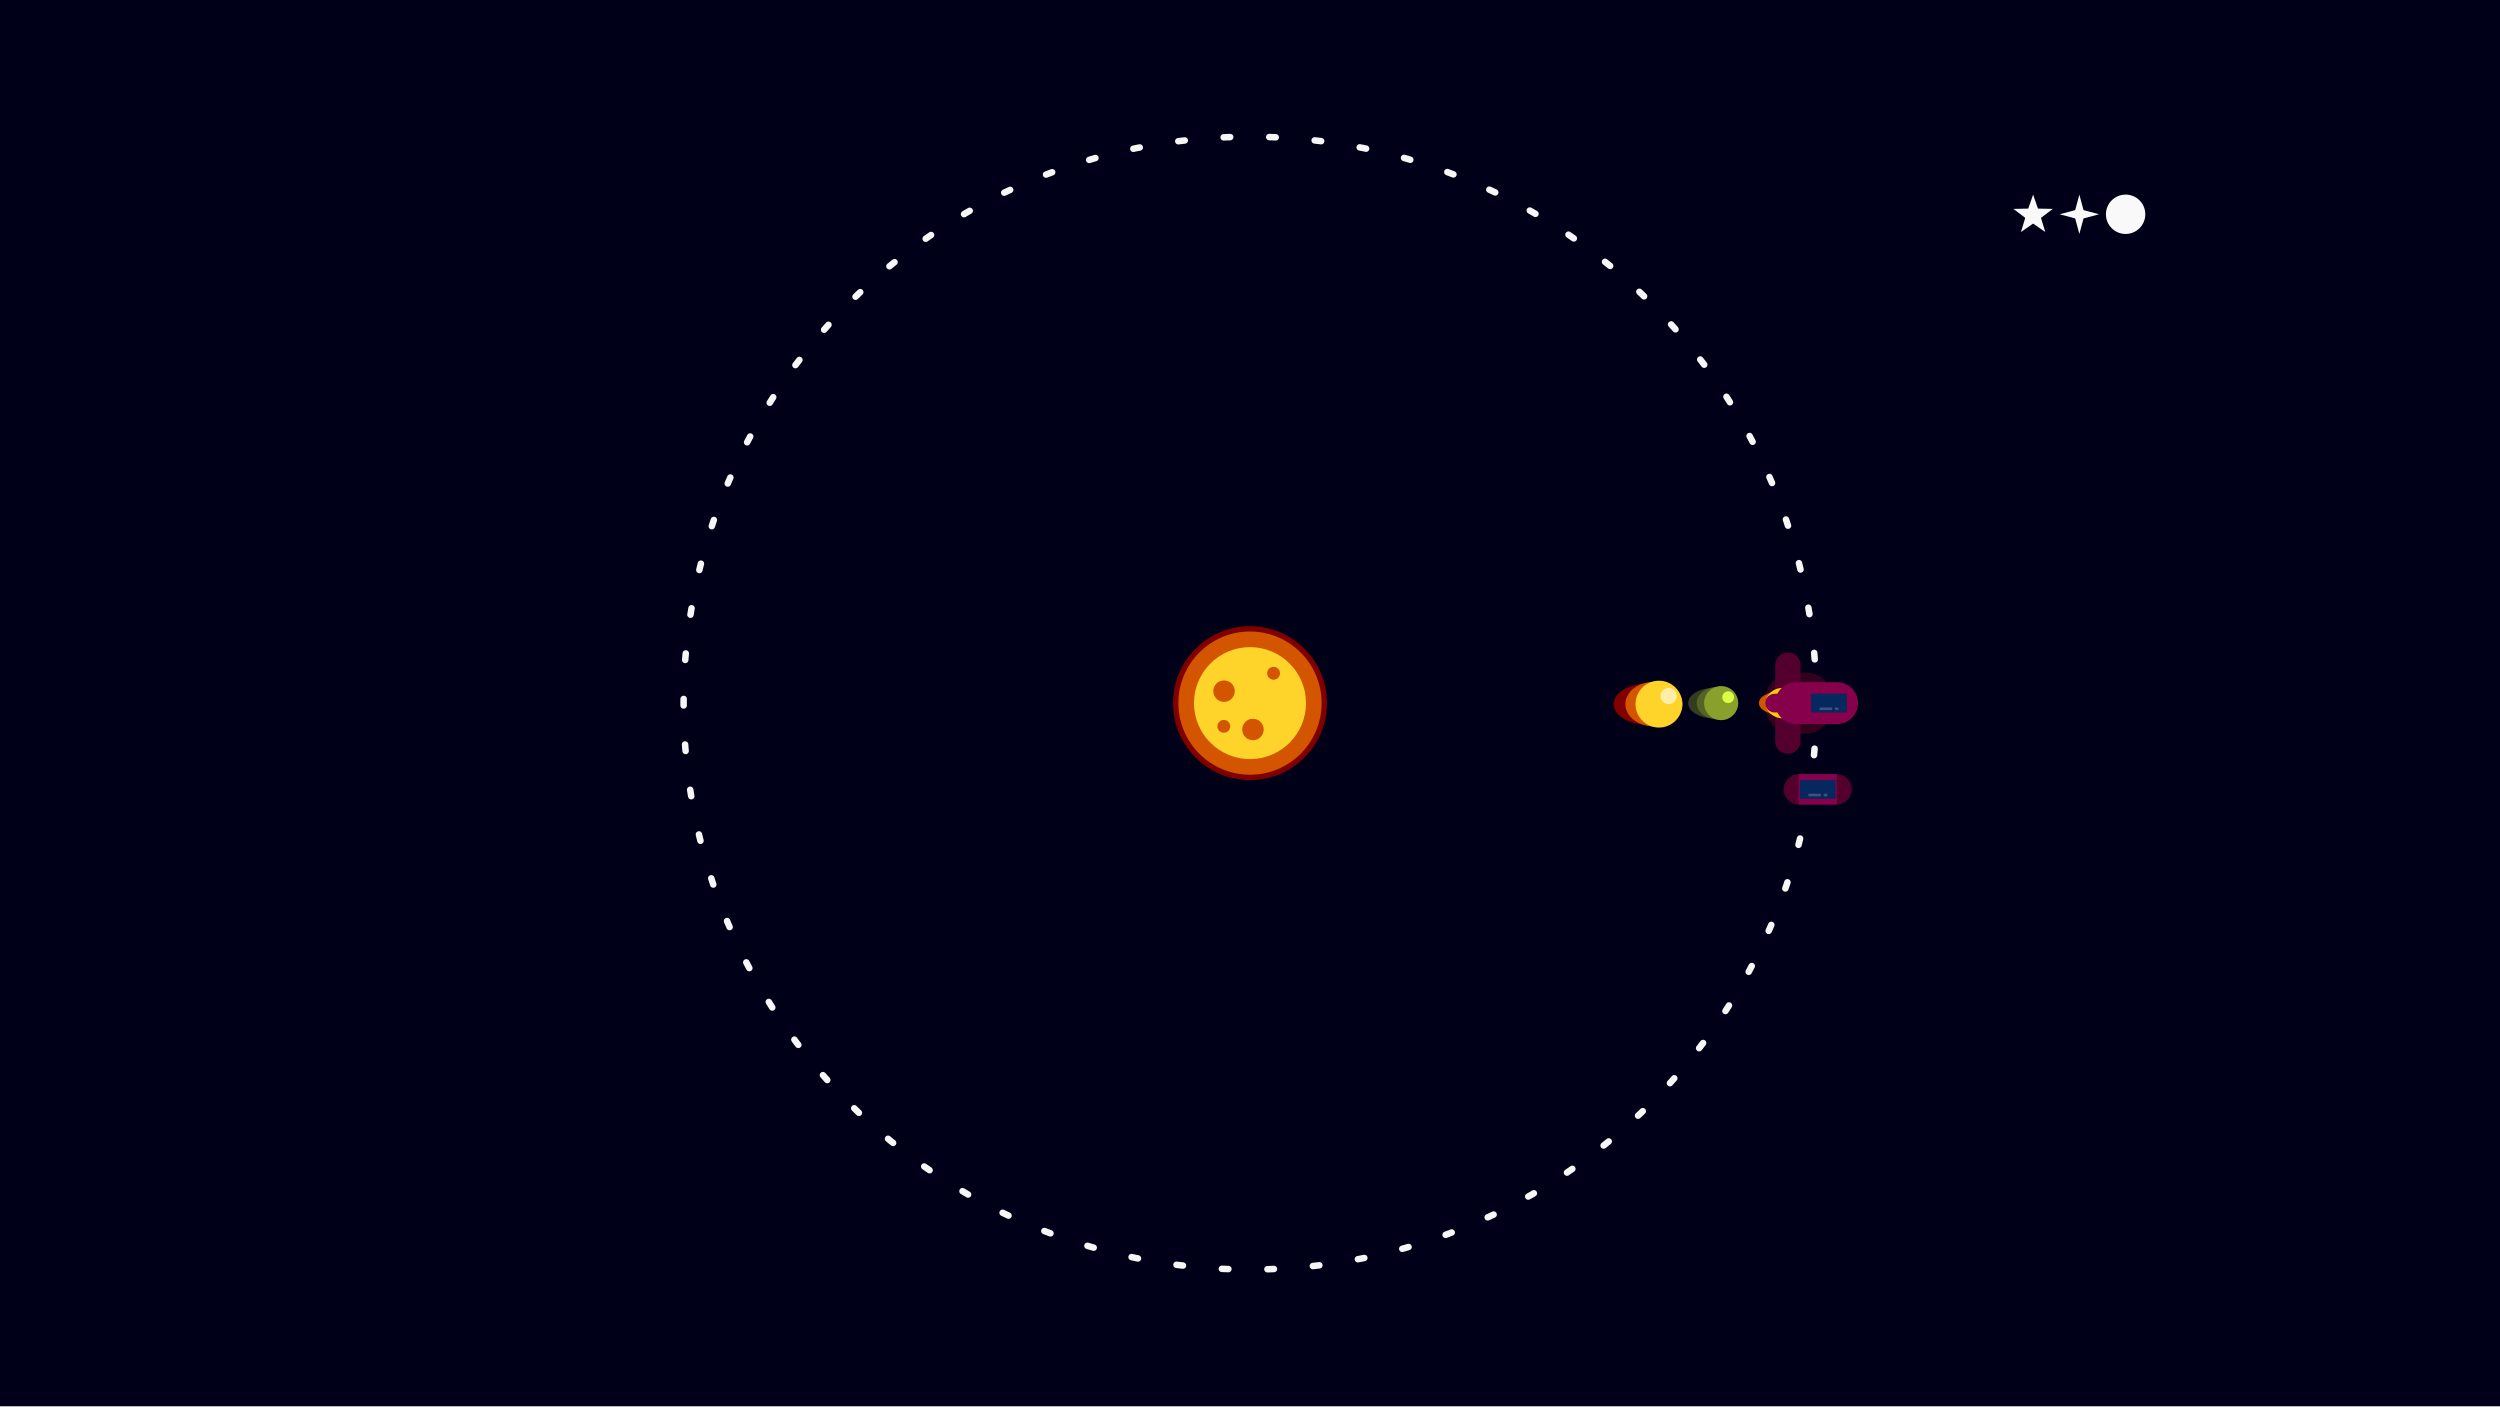
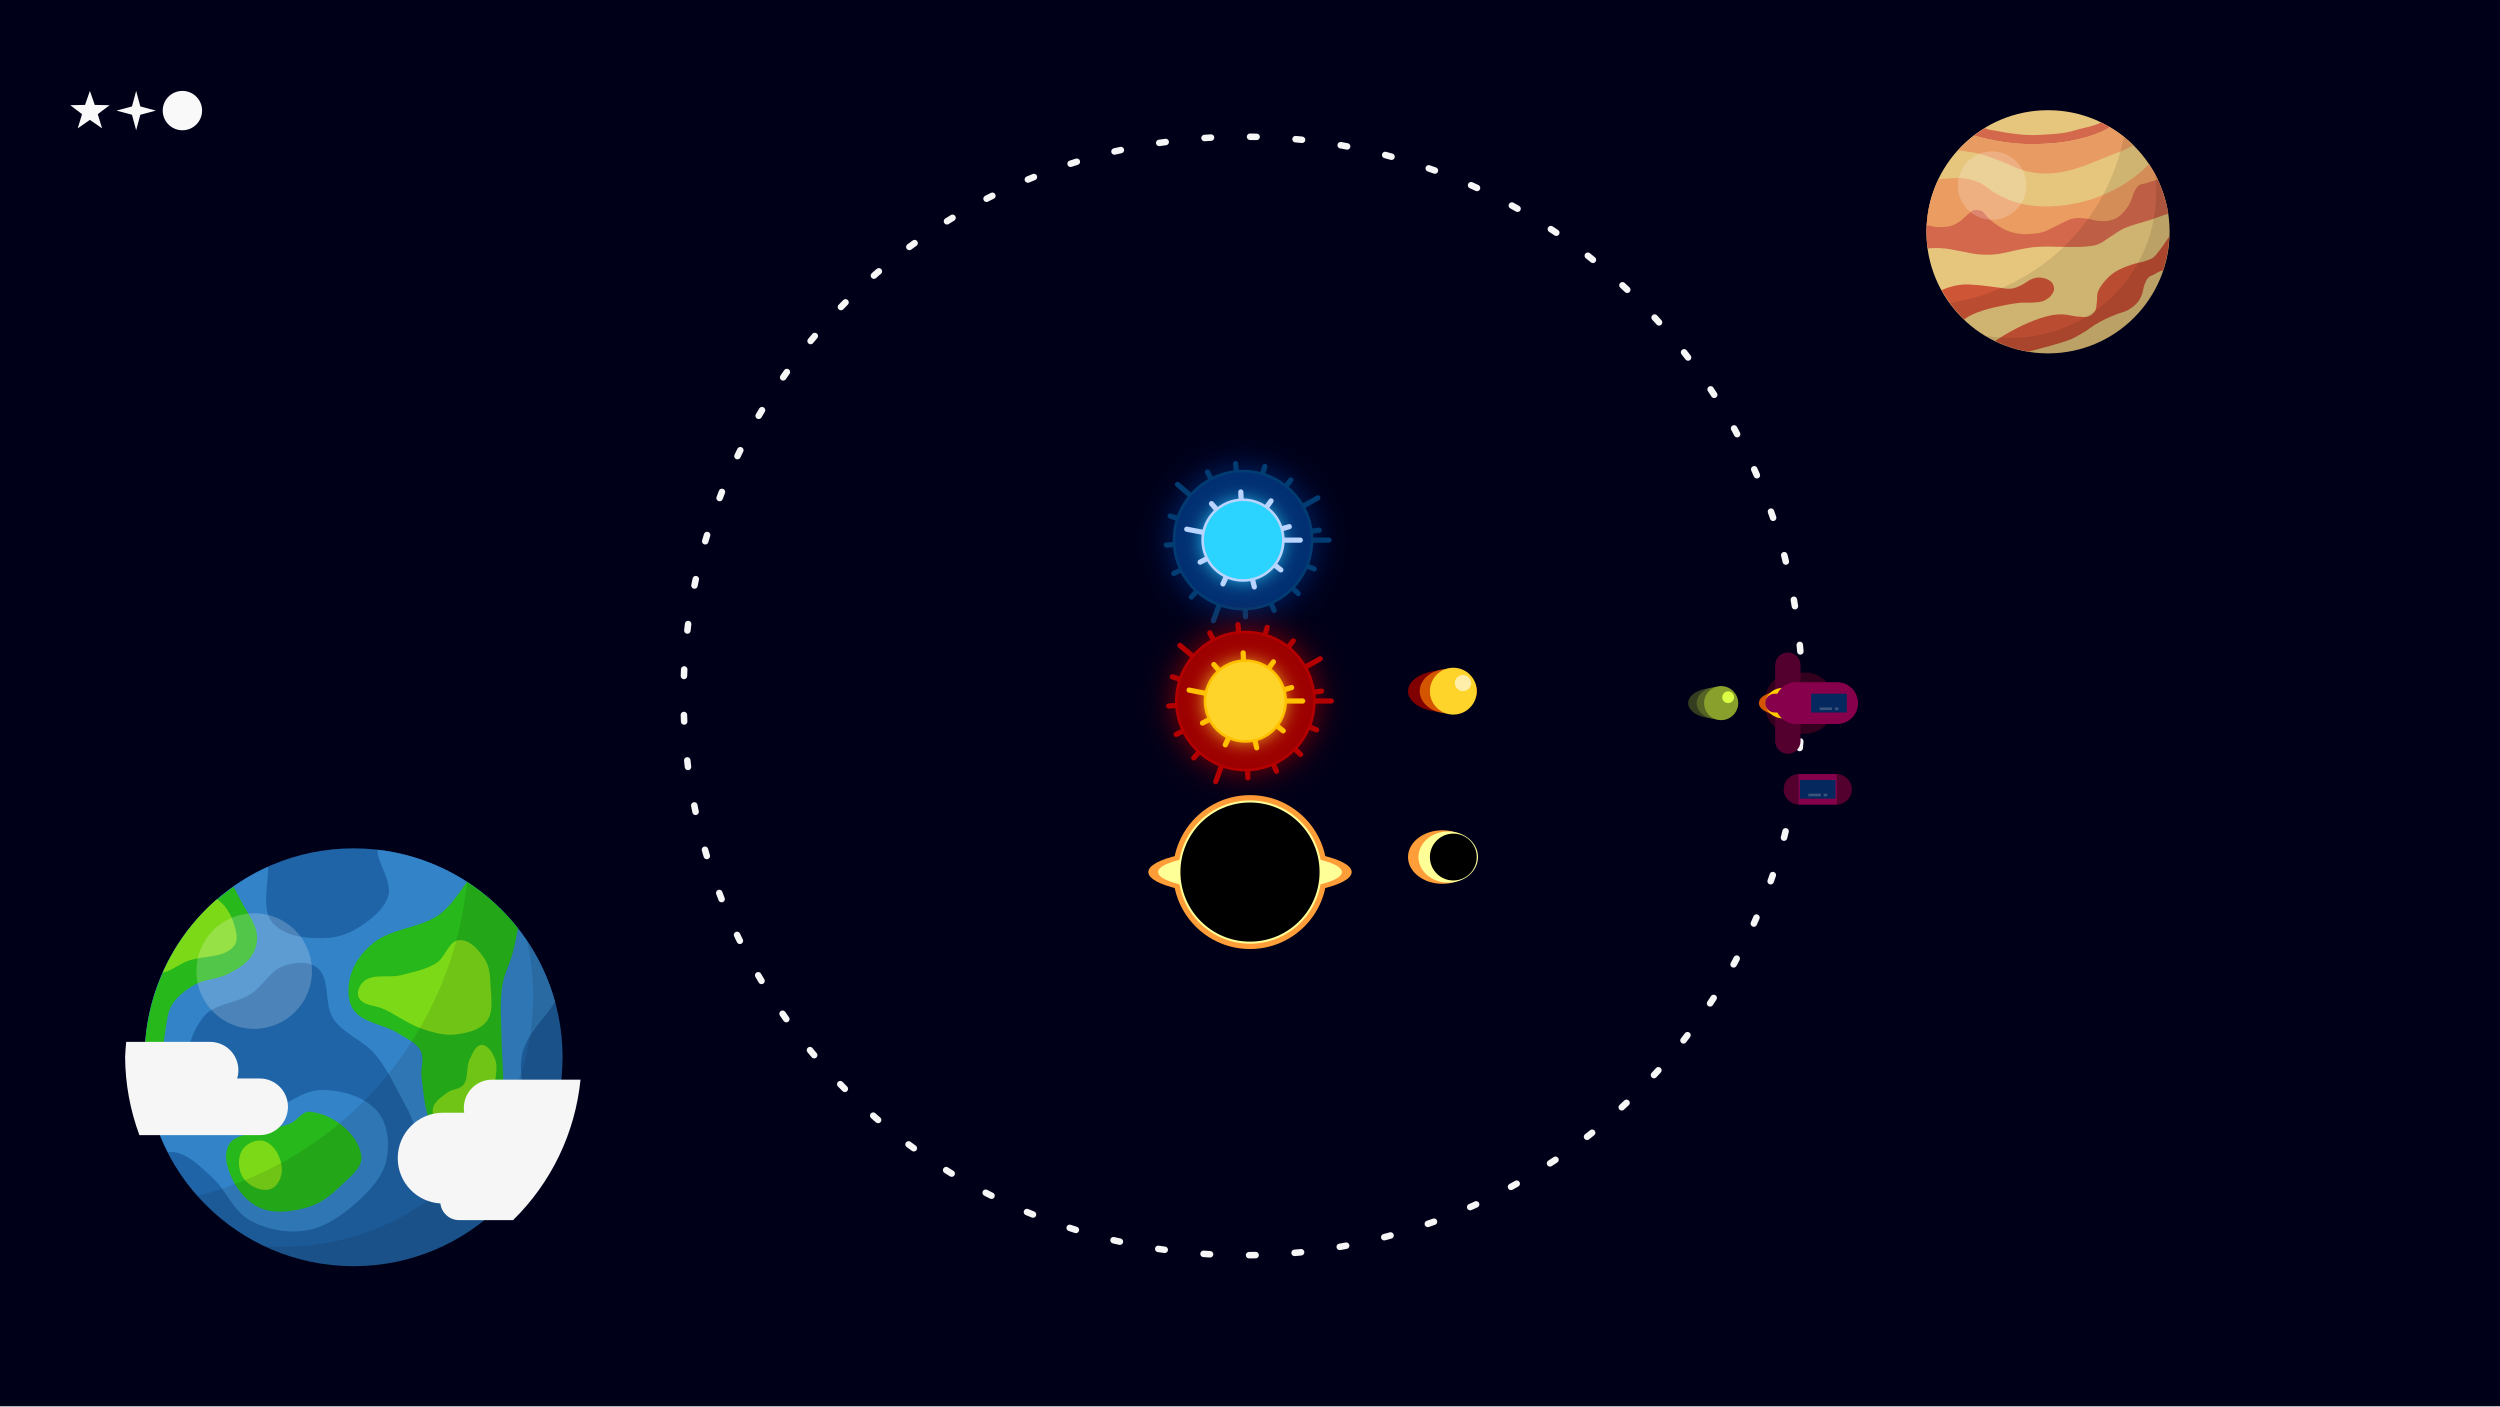
<svg xmlns="http://www.w3.org/2000/svg" width="1920" height="1080" viewBox="0 0 508 285.75" version="1.1" id="svg1" xml:space="preserve">
-   <defs id="defs1" />
+   <defs id="defs1">
+     <filter style="color-interpolation-filters:sRGB" id="filter129" x="-0.3" y="-0.3" width="1.6" height="1.6">
+       <feGaussianBlur stdDeviation="1.984" id="feGaussianBlur129" />
+     </filter>
+     <filter style="color-interpolation-filters:sRGB" id="filter130" x="-0.319" y="-0.319" width="1.638" height="1.638">
+       <feGaussianBlur stdDeviation="3.44" id="feGaussianBlur130" />
+     </filter>
+   </defs>
+   <g id="layer2" />
  <rect style="opacity:1;fill:#000018;fill-opacity:1;stroke:none;stroke-width:1.323;stroke-linecap:round;stroke-dasharray:1.323, 7.938;stroke-dashoffset:0;stroke-opacity:1;paint-order:markers stroke fill" id="rect5" width="508" height="285.75" x="0" y="0" />
-   <g id="layer2" />
-   <circle style="fill:none;fill-opacity:1;stroke:#f6f6f6;stroke-width:1.323;stroke-linecap:round;stroke-dasharray:1.323,7.937;stroke-opacity:1;paint-order:markers stroke fill;stroke-dashoffset:0" id="path2" cx="254" cy="142.875" r="115.094" />
+   <g id="g19" transform="matrix(1,0,0,-1,-70.12871,290.3219)">
+     <ellipse style="fill:#343d1f;fill-opacity:1;stroke:none;stroke-width:2.164;stroke-linecap:round;stroke-dasharray:2.164, 12.982;stroke-dashoffset:0;stroke-opacity:0.961;paint-order:markers stroke fill" id="path10-2-4" cx="418.245" cy="147.45" rx="5.077" ry="3.06" />
+     <ellipse style="fill:#556324;fill-opacity:1;stroke:none;stroke-width:1.263;stroke-linecap:round;stroke-dasharray:1.263, 7.575;stroke-dashoffset:0;stroke-opacity:0.961;paint-order:markers stroke fill" id="path10-2" cx="419.111" cy="147.45" rx="4.212" ry="3.288" />
+     <circle style="fill:#89a02c;fill-opacity:1;stroke:none;stroke-width:1.174;stroke-linecap:round;stroke-dasharray:1.174, 7.045;stroke-dashoffset:0;stroke-opacity:0.961;paint-order:markers stroke fill" id="path10" cx="419.862" cy="147.45" r="3.461" />
+     <circle style="fill:#dbff46;fill-opacity:1;stroke:none;stroke-width:1.323;stroke-linecap:round;stroke-dasharray:none;stroke-dashoffset:0;stroke-opacity:1;paint-order:markers stroke fill" id="path13" cx="421.289" cy="148.647" r="1.196" />
+   </g>
+   <g id="g23" transform="matrix(1.375584,0,0,1.375584,-135.355,-87.42178)">
+     <ellipse style="fill:#800000;fill-opacity:1;stroke:none;stroke-width:2.164;stroke-linecap:round;stroke-dasharray:2.164, 12.982;stroke-dashoffset:0;stroke-opacity:0.961;paint-order:markers stroke fill" id="path10-2-4-7" cx="311.465" cy="-165.65" rx="5.077" ry="3.06" transform="scale(1,-1)" />
+     <ellipse style="fill:#d45500;fill-opacity:1;stroke:none;stroke-width:1.263;stroke-linecap:round;stroke-dasharray:1.263, 7.575;stroke-dashoffset:0;stroke-opacity:0.961;paint-order:markers stroke fill" id="path10-2-1" cx="312.33" cy="-165.65" rx="4.212" ry="3.288" transform="scale(1,-1)" />
+     <circle style="fill:#ffd42a;fill-opacity:1;stroke:none;stroke-width:1.174;stroke-linecap:round;stroke-dasharray:1.174, 7.045;stroke-dashoffset:0;stroke-opacity:0.961;paint-order:markers stroke fill" id="path10-0" cx="313.082" cy="-165.65" r="3.461" transform="scale(1,-1)" />
+     <circle style="fill:#ffeeaa;fill-opacity:1;stroke:none;stroke-width:1.323;stroke-linecap:round;stroke-dasharray:none;stroke-dashoffset:0;stroke-opacity:1;paint-order:markers stroke fill" id="path13-7" cx="314.509" cy="-164.454" r="1.196" transform="scale(1,-1)" />
+   </g>
+   <circle style="fill:none;fill-opacity:1;stroke:#f6f6f6;stroke-width:1.323;stroke-linecap:round;stroke-dasharray:1.323, 7.937;stroke-dashoffset:0;stroke-opacity:1;paint-order:markers stroke fill" id="path2" cx="252.545" cy="141.421" r="113.647" />
+   <g id="g30" transform="translate(2.196262,-16.27443)">
+     <ellipse style="fill:#ff9d38;fill-opacity:1;stroke:none;stroke-width:3.383;stroke-linecap:round;stroke-dasharray:3.383, 20.299;stroke-dashoffset:0;stroke-opacity:0.961;paint-order:markers stroke fill" id="path10-2-4-7-9" cx="290.895" cy="-190.426" rx="6.984" ry="5.439" transform="scale(1,-1)" />
+     <ellipse style="fill:#ffff98;fill-opacity:1;stroke:none;stroke-width:1.903;stroke-linecap:round;stroke-dasharray:1.903, 11.417;stroke-dashoffset:0;stroke-opacity:0.961;paint-order:markers stroke fill" id="path10-2-1-7" cx="292.085" cy="-190.426" rx="6.049" ry="5.201" transform="scale(1,-1)" />
+     <circle style="fill:#000000;fill-opacity:1;stroke:none;stroke-width:1.615;stroke-linecap:round;stroke-dasharray:1.615, 9.69;stroke-dashoffset:0;stroke-opacity:0.961;paint-order:markers stroke fill" id="path10-0-3" cx="293.119" cy="-190.426" r="4.76" transform="scale(1,-1)" />
+   </g>
  <g id="g17" transform="translate(-23.95501,-4.57382)">
    <rect style="fill:#33001d;fill-opacity:1;stroke:none;stroke-width:0.864;stroke-linecap:round;stroke-dasharray:0.864, 5.184;stroke-dashoffset:0;stroke-opacity:0.961;paint-order:markers stroke fill" id="rect6-0" width="12.436" height="13.81" x="141.227" y="-396.46" ry="5.628" transform="rotate(90)" />
    <rect style="fill:#54002f;fill-opacity:1;stroke:none;stroke-width:0.679;stroke-linecap:round;stroke-dasharray:0.679, 4.074;stroke-dashoffset:0;stroke-opacity:0.961;paint-order:markers stroke fill" id="rect6-6" width="5.149" height="20.594" x="-389.823" y="-157.746" ry="2.574" transform="scale(-1)" />
    <rect style="fill:#d45500;fill-opacity:1;stroke:none;stroke-width:0.576;stroke-linecap:round;stroke-dasharray:0.576, 3.456;stroke-dashoffset:0;stroke-opacity:0.961;paint-order:markers stroke fill" id="rect9" width="4.644" height="16.433" x="145.123" y="-397.8" ry="4.147" transform="rotate(90)" />
    <rect style="fill:#ffcc00;fill-opacity:1;stroke:none;stroke-width:0.614;stroke-linecap:round;stroke-dasharray:0.614, 3.685;stroke-dashoffset:0;stroke-opacity:0.961;paint-order:markers stroke fill" id="rect8" width="6.192" height="14.012" x="144.349" y="-396.725" ry="3.536" transform="rotate(90)" />
    <rect style="fill:#87004c;fill-opacity:1;stroke:none;stroke-width:0.788;stroke-linecap:round;stroke-dasharray:0.788, 4.73;stroke-dashoffset:0;stroke-opacity:0.961;paint-order:markers stroke fill" id="rect6" width="8.494" height="16.83" x="143.198" y="-401.505" ry="4.247" transform="rotate(90)" />
    <rect style="fill:#87004c;fill-opacity:1;stroke:none;stroke-width:1.021;stroke-linecap:round;stroke-dasharray:1.021, 6.126;stroke-dashoffset:0;stroke-opacity:0.961;paint-order:markers stroke fill" id="rect7" width="3.811" height="5.028" x="145.54" y="-387.678" ry="1.905" transform="rotate(90)" />
    <g id="g16">
      <rect style="fill:#05285e;fill-opacity:1;stroke:none;stroke-width:1.226;stroke-linecap:round;stroke-dasharray:1.226, 7.356;stroke-dashoffset:0;stroke-opacity:0.961;paint-order:markers stroke fill" id="rect7-3" width="3.811" height="7.25" x="145.54" y="-399.229" ry="1.905" rx="0" transform="rotate(90)" />
      <rect style="fill:#3a537b;fill-opacity:1;stroke:none;stroke-width:0.272;stroke-linecap:round;stroke-dasharray:0.272, 1.629;stroke-dashoffset:0;stroke-opacity:0.961;paint-order:markers stroke fill" id="rect7-3-0" width="0.534" height="2.537" x="148.327" y="-396.239" ry="0.267" rx="0" transform="rotate(90)" />
      <rect style="fill:#3a537b;fill-opacity:1;stroke:none;stroke-width:0.145;stroke-linecap:round;stroke-dasharray:0.145, 0.872;stroke-dashoffset:0;stroke-opacity:0.961;paint-order:markers stroke fill" id="rect7-3-0-7" width="0.534" height="0.727" x="148.327" y="-397.541" ry="0.267" rx="0" transform="rotate(90)" />
    </g>
  </g>
-   <g id="g19" transform="matrix(1,0,0,-1,-70.12871,290.3219)">
-     <ellipse style="fill:#343d1f;fill-opacity:1;stroke:none;stroke-width:2.164;stroke-linecap:round;stroke-dasharray:2.164, 12.982;stroke-dashoffset:0;stroke-opacity:0.961;paint-order:markers stroke fill" id="path10-2-4" cx="418.245" cy="147.45" rx="5.077" ry="3.06" />
-     <ellipse style="fill:#556324;fill-opacity:1;stroke:none;stroke-width:1.263;stroke-linecap:round;stroke-dasharray:1.263, 7.575;stroke-dashoffset:0;stroke-opacity:0.961;paint-order:markers stroke fill" id="path10-2" cx="419.111" cy="147.45" rx="4.212" ry="3.288" />
-     <circle style="fill:#89a02c;fill-opacity:1;stroke:none;stroke-width:1.174;stroke-linecap:round;stroke-dasharray:1.174, 7.045;stroke-dashoffset:0;stroke-opacity:0.961;paint-order:markers stroke fill" id="path10" cx="419.862" cy="147.45" r="3.461" />
-     <circle style="fill:#dbff46;fill-opacity:1;stroke:none;stroke-width:1.323;stroke-linecap:round;stroke-dasharray:none;stroke-dashoffset:0;stroke-opacity:1;paint-order:markers stroke fill" id="path13" cx="421.289" cy="148.647" r="1.196" />
-   </g>
-   <g id="g23" transform="matrix(1.375584,0,0,1.375584,-93.56903,-84.78446)">
-     <ellipse style="fill:#800000;fill-opacity:1;stroke:none;stroke-width:2.164;stroke-linecap:round;stroke-dasharray:2.164, 12.982;stroke-dashoffset:0;stroke-opacity:0.961;paint-order:markers stroke fill" id="path10-2-4-7" cx="311.465" cy="-165.65" rx="5.077" ry="3.06" transform="scale(1,-1)" />
-     <ellipse style="fill:#d45500;fill-opacity:1;stroke:none;stroke-width:1.263;stroke-linecap:round;stroke-dasharray:1.263, 7.575;stroke-dashoffset:0;stroke-opacity:0.961;paint-order:markers stroke fill" id="path10-2-1" cx="312.33" cy="-165.65" rx="4.212" ry="3.288" transform="scale(1,-1)" />
-     <circle style="fill:#ffd42a;fill-opacity:1;stroke:none;stroke-width:1.174;stroke-linecap:round;stroke-dasharray:1.174, 7.045;stroke-dashoffset:0;stroke-opacity:0.961;paint-order:markers stroke fill" id="path10-0" cx="313.082" cy="-165.65" r="3.461" transform="scale(1,-1)" />
-     <circle style="fill:#ffeeaa;fill-opacity:1;stroke:none;stroke-width:1.323;stroke-linecap:round;stroke-dasharray:none;stroke-dashoffset:0;stroke-opacity:1;paint-order:markers stroke fill" id="path13-7" cx="314.509" cy="-164.454" r="1.196" transform="scale(1,-1)" />
-   </g>
  <g id="g18-8" transform="translate(-53.62584,-4.177094)">
    <rect style="opacity:1;fill:#54002f;fill-opacity:1;stroke:none;stroke-width:1.37;stroke-linecap:round;stroke-dasharray:none;stroke-dashoffset:0;stroke-opacity:1;paint-order:markers stroke fill" id="rect15-9" width="13.854" height="6.186" x="416.061" y="161.479" ry="3.093" />
    <rect style="opacity:1;fill:#87004c;fill-opacity:1;stroke:none;stroke-width:0.776;stroke-linecap:round;stroke-dasharray:none;stroke-dashoffset:0;stroke-opacity:1;paint-order:markers stroke fill" id="rect14-8" width="7.754" height="6.186" x="419.111" y="161.479" ry="0" />
    <g id="g16-0-4" transform="translate(27.3841,17.12631)">
      <rect style="fill:#05285e;fill-opacity:1;stroke:none;stroke-width:1.226;stroke-linecap:round;stroke-dasharray:1.226, 7.356;stroke-dashoffset:0;stroke-opacity:0.961;paint-order:markers stroke fill" id="rect7-3-1-1" width="3.811" height="7.25" x="145.54" y="-399.229" ry="1.905" rx="0" transform="rotate(90)" />
      <rect style="fill:#3a537b;fill-opacity:1;stroke:none;stroke-width:0.272;stroke-linecap:round;stroke-dasharray:0.272, 1.629;stroke-dashoffset:0;stroke-opacity:0.961;paint-order:markers stroke fill" id="rect7-3-0-6-4" width="0.534" height="2.537" x="148.327" y="-396.239" ry="0.267" rx="0" transform="rotate(90)" />
      <rect style="fill:#3a537b;fill-opacity:1;stroke:none;stroke-width:0.145;stroke-linecap:round;stroke-dasharray:0.145, 0.872;stroke-dashoffset:0;stroke-opacity:0.961;paint-order:markers stroke fill" id="rect7-3-0-7-4-3" width="0.534" height="0.727" x="148.327" y="-397.541" ry="0.267" rx="0" transform="rotate(90)" />
    </g>
  </g>
-   <path style="opacity:1;fill:#f9f9f9;fill-opacity:1;stroke:none;stroke-width:1.323;stroke-linecap:round;stroke-dasharray:none;stroke-dashoffset:0;stroke-opacity:1;paint-order:markers stroke fill" id="path19" d="m 414.51,39.458 0.835,2.403 2.544,0.052 -2.027,1.537 0.737,2.435 -2.088,-1.453 -2.088,1.453 0.737,-2.435 -2.027,-1.537 2.544,-0.052 z" transform="matrix(1.183844,0,0,1.183844,-77.58903,-7.170545)" />
-   <path style="opacity:1;fill:#f9f9f9;fill-opacity:1;stroke:none;stroke-width:1.323;stroke-linecap:round;stroke-dasharray:none;stroke-dashoffset:0;stroke-opacity:1;paint-order:markers stroke fill" id="path20" d="m 425.116,43.795 -0.902,-3.351 -3.351,-0.902 3.351,-0.902 0.902,-3.351 0.902,3.351 3.351,0.902 -3.351,0.902 z" transform="matrix(0.9404718,0,0,0.9404718,22.71606,6.353836)" />
-   <circle style="opacity:1;fill:#f9f9f9;fill-opacity:1;stroke:none;stroke-width:1.323;stroke-linecap:round;stroke-dasharray:none;stroke-dashoffset:0;stroke-opacity:1;paint-order:markers stroke fill" id="path21" cx="431.925" cy="43.542" r="4" />
-   <g id="g24">
-     <circle style="fill:#800000;fill-opacity:1;stroke:none;stroke-width:1.422;stroke-linecap:round;stroke-dasharray:1.422, 8.53;stroke-dashoffset:0;stroke-opacity:1;paint-order:markers stroke fill" id="circle5-7" cx="254" cy="142.875" r="15.638" />
-     <circle style="fill:#d45500;fill-opacity:1;stroke:none;stroke-width:1.323;stroke-linecap:round;stroke-dasharray:1.323, 7.938;stroke-dashoffset:0;stroke-opacity:1;paint-order:markers stroke fill" id="circle5" cx="254" cy="142.875" r="14.552" />
-     <circle style="fill:#ffd42a;fill-opacity:1;stroke:none;stroke-width:1.323;stroke-linecap:round;stroke-dasharray:1.323, 7.938;stroke-dashoffset:0;stroke-opacity:1;paint-order:markers stroke fill" id="path3" cx="254" cy="142.875" r="11.377" />
-     <circle style="fill:#d45500;fill-opacity:1;stroke:none;stroke-width:0.254;stroke-linecap:round;stroke-dasharray:0.254, 1.525;stroke-dashoffset:0;stroke-opacity:1;paint-order:markers stroke fill" id="path3-4" cx="248.722" cy="140.444" r="2.186" />
-     <circle style="fill:#d45500;fill-opacity:1;stroke:none;stroke-width:0.254;stroke-linecap:round;stroke-dasharray:0.254, 1.525;stroke-dashoffset:0;stroke-opacity:1;paint-order:markers stroke fill" id="path3-4-3" cx="254.599" cy="148.236" r="2.186" />
-     <circle style="fill:#d45500;fill-opacity:1;stroke:none;stroke-width:0.152;stroke-linecap:round;stroke-dasharray:0.152, 0.913;stroke-dashoffset:0;stroke-opacity:1;paint-order:markers stroke fill" id="circle22" cx="258.79" cy="136.81" r="1.309" />
-     <circle style="fill:#d45500;fill-opacity:1;stroke:none;stroke-width:0.152;stroke-linecap:round;stroke-dasharray:0.152, 0.913;stroke-dashoffset:0;stroke-opacity:1;paint-order:markers stroke fill" id="circle23" cx="248.68" cy="147.588" r="1.309" />
+   <path style="opacity:1;fill:#f9f9f9;fill-opacity:1;stroke:none;stroke-width:1.323;stroke-linecap:round;stroke-dasharray:none;stroke-dashoffset:0;stroke-opacity:1;paint-order:markers stroke fill" id="path19" d="m 414.51,39.458 0.835,2.403 2.544,0.052 -2.027,1.537 0.737,2.435 -2.088,-1.453 -2.088,1.453 0.737,-2.435 -2.027,-1.537 2.544,-0.052 z" transform="matrix(1.183844,0,0,1.183844,-472.4492,-28.24074)" />
+   <path style="opacity:1;fill:#f9f9f9;fill-opacity:1;stroke:none;stroke-width:1.323;stroke-linecap:round;stroke-dasharray:none;stroke-dashoffset:0;stroke-opacity:1;paint-order:markers stroke fill" id="path20" d="m 425.116,43.795 -0.902,-3.351 -3.351,-0.902 3.351,-0.902 0.902,-3.351 0.902,3.351 3.351,0.902 -3.351,0.902 z" transform="matrix(0.9404718,0,0,0.9404718,-372.1442,-14.71635)" />
+   <circle style="opacity:1;fill:#f9f9f9;fill-opacity:1;stroke:none;stroke-width:1.323;stroke-linecap:round;stroke-dasharray:none;stroke-dashoffset:0;stroke-opacity:1;paint-order:markers stroke fill" id="path21" cx="37.065" cy="22.471" r="4" />
+   <g id="g29" transform="translate(12.25442,-46.14118)">
+     <circle style="fill:#ff9d38;fill-opacity:1;stroke:none;stroke-width:1.422;stroke-linecap:round;stroke-dasharray:1.422, 8.53;stroke-dashoffset:0;stroke-opacity:1;paint-order:markers stroke fill" id="circle20" cx="241.746" cy="223.346" r="15.638" />
+     <ellipse style="fill:#ff9d38;fill-opacity:1;stroke:none;stroke-width:0.908;stroke-linecap:round;stroke-dasharray:0.908, 5.446;stroke-dashoffset:0;stroke-opacity:1;paint-order:markers stroke fill" id="circle29" cx="241.746" cy="223.346" rx="20.657" ry="4.827" />
+     <ellipse style="fill:#ffff98;fill-opacity:1;stroke:none;stroke-width:0.773;stroke-linecap:round;stroke-dasharray:0.773, 4.639;stroke-dashoffset:0;stroke-opacity:1;paint-order:markers stroke fill" id="ellipse29" cx="241.746" cy="223.346" rx="18.677" ry="3.872" />
+     <circle style="fill:#ffff98;fill-opacity:1;stroke:none;stroke-width:1.323;stroke-linecap:round;stroke-dasharray:1.323, 7.938;stroke-dashoffset:0;stroke-opacity:1;paint-order:markers stroke fill" id="circle21" cx="241.746" cy="223.346" r="14.552" />
+     <circle style="fill:#000000;fill-opacity:1;stroke:none;stroke-width:1.644;stroke-linecap:round;stroke-dasharray:1.644, 9.862;stroke-dashoffset:0;stroke-opacity:1;paint-order:markers stroke fill" id="circle24" cx="241.746" cy="223.346" r="14.135" />
+   </g>
+   <g id="g72" transform="matrix(0.525521,0,0,0.525521,453.4532,-153.7401)">
+     <circle style="fill:#e6c67d;fill-opacity:1;stroke:none;stroke-width:0.608;stroke-linecap:round;stroke-opacity:1;paint-order:markers stroke fill" id="path31" cx="-70.983" cy="382.164" r="47.011" />
+     <path id="path43" style="fill:#d3684c;fill-opacity:1;stroke:none;stroke-width:0.265;stroke-linecap:round;stroke-dasharray:none;stroke-opacity:1;paint-order:markers stroke fill" d="m -50.466,339.876 c -0.592,0.3 -1.179,0.583 -1.644,0.763 -1.967,0.759 -4.066,1.117 -6.105,1.654 -1.933,0.509 -3.843,1.126 -5.809,1.484 -2.154,0.392 -4.346,0.566 -6.53,0.72 -2.694,0.191 -5.399,0.344 -8.098,0.255 -2.328,-0.077 -4.646,-0.366 -6.954,-0.679 -1.805,-0.244 -3.596,-0.588 -5.385,-0.933 -1.334,-0.257 -2.732,-0.326 -3.985,-0.848 -0.133,-0.055 -0.281,-0.132 -0.435,-0.218 a 47.011,47.011 0 0 0 -4.191,2.937 c 1.557,0.428 3.411,0.916 4.668,1.181 3.822,0.803 7.683,1.495 11.575,1.823 3.592,0.302 7.212,0.311 10.812,0.128 3.608,-0.184 7.229,-0.51 10.769,-1.23 3.856,-0.784 7.702,-1.803 11.321,-3.35 0.98,-0.419 2.248,-1.106 3.477,-1.816 a 47.011,47.011 0 0 0 -3.487,-1.872 z" />
+     <path id="path44" style="fill:#e89b62;fill-opacity:1;stroke:none;stroke-width:0.265;stroke-linecap:round;stroke-dasharray:none;stroke-opacity:1;paint-order:markers stroke fill" d="m -47.073,341.694 c -1.612,0.91 -3.327,1.837 -4.623,2.377 -2.77,1.153 -5.707,1.889 -8.637,2.537 -2.822,0.624 -5.695,1.031 -8.573,1.292 -3.534,0.32 -7.094,0.455 -10.64,0.331 -3.374,-0.118 -6.747,-0.466 -10.077,-1.023 -3.007,-0.502 -7.11,-1.53 -9.905,-2.251 a 47.011,47.011 0 0 0 -6.238,5.675 c 1.059,0.151 2.218,0.317 3.022,0.445 1.763,0.282 3.545,0.494 5.277,0.93 1.827,0.459 3.596,1.127 5.367,1.769 1.788,0.648 3.542,1.389 5.307,2.099 2.033,0.818 3.983,1.872 6.086,2.488 2.067,0.606 4.209,0.994 6.356,1.169 2.112,0.173 4.25,0.12 6.356,-0.12 2.547,-0.29 5.066,-0.868 7.526,-1.589 3.949,-1.158 7.712,-2.873 11.542,-4.378 2.842,-1.116 5.726,-2.14 8.485,-3.448 0.678,-0.322 1.61,-0.826 2.468,-1.302 a 47.011,47.011 0 0 0 -9.097,-7.003 z" />
+     <path id="path46" style="fill:#d3684c;fill-opacity:1;stroke:none;stroke-width:0.265;stroke-linecap:round;stroke-dasharray:none;stroke-opacity:1;paint-order:markers stroke fill" d="m -30.151,358.894 c -1.608,0.513 -3.166,1.093 -4.268,1.718 -5.318,3.019 -8.188,9.525 -13.671,12.232 -7.114,3.513 -15.455,4.685 -23.386,4.437 -7.917,-0.247 -15.175,-4.822 -23.025,-5.876 -6.027,-0.809 -15.698,-0.758 -21.993,-0.63 a 47.011,47.011 0 0 0 -1.501,11.388 47.011,47.011 0 0 0 0.461,6.454 c 0.874,-0.075 1.71,-0.134 2.375,-0.152 1.456,-0.04 2.919,0.015 4.367,0.17 2.04,0.217 4.042,0.708 6.063,1.06 2.36,0.411 4.693,1.032 7.081,1.229 2.141,0.177 4.307,0.162 6.445,-0.042 1.689,-0.162 3.341,-0.596 5.003,-0.933 1.617,-0.328 3.213,-0.753 4.833,-1.06 1.589,-0.301 3.183,-0.594 4.791,-0.763 1.365,-0.144 2.74,-0.186 4.112,-0.212 3.222,-0.062 6.445,0.155 9.667,0.127 2.333,-0.02 4.677,0.046 6.996,-0.212 1.402,-0.156 2.84,-0.296 4.155,-0.806 1.745,-0.676 3.196,-1.947 4.791,-2.925 1.698,-1.042 3.281,-2.298 5.088,-3.138 3.616,-1.68 7.592,-2.438 11.363,-3.731 1.579,-0.541 3.905,-1.374 5.898,-2.093 a 47.011,47.011 0 0 0 -5.648,-16.243 z" />
+     <path id="path45" style="fill:#eb9c61;fill-opacity:1;stroke:none;stroke-width:0.265;stroke-linecap:round;stroke-dasharray:none;stroke-opacity:1;paint-order:markers stroke fill" d="m -31.963,355.947 c -0.741,0.794 -1.52,1.608 -2.126,2.161 -1.897,1.729 -3.919,3.336 -6.063,4.749 -2.583,1.701 -5.327,3.168 -8.141,4.452 -2.4,1.095 -4.876,2.057 -7.42,2.756 -3.782,1.04 -7.665,1.811 -11.575,2.12 -3.622,0.286 -7.297,0.237 -10.896,-0.254 -2.34,-0.319 -4.65,-0.929 -6.869,-1.738 -2.464,-0.899 -4.816,-2.11 -7.081,-3.434 -1.648,-0.964 -2.998,-2.412 -4.707,-3.265 -1.652,-0.824 -3.446,-1.386 -5.258,-1.738 -1.71,-0.333 -3.473,-0.36 -5.215,-0.339 -1.681,0.021 -4.044,0.247 -6.019,0.463 a 47.011,47.011 0 0 0 -4.489,17.873 c 0.259,-0.019 0.513,-0.031 0.714,-0.019 0.681,0.042 1.318,0.369 1.993,0.466 0.995,0.143 2.006,0.213 3.01,0.17 1.298,-0.056 2.621,-0.153 3.858,-0.551 1.107,-0.356 2.133,-0.958 3.095,-1.611 1.036,-0.704 1.873,-1.665 2.841,-2.459 0.747,-0.613 1.404,-1.393 2.29,-1.781 0.472,-0.207 1.012,-0.284 1.527,-0.254 0.764,0.044 1.56,0.225 2.205,0.636 0.726,0.463 1.089,1.339 1.696,1.95 0.889,0.895 1.82,1.76 2.841,2.502 1.502,1.092 3.076,2.13 4.791,2.841 1.685,0.698 3.491,1.129 5.3,1.357 1.346,0.17 2.717,0.105 4.07,-10e-6 1.554,-0.12 3.128,-0.274 4.622,-0.72 1.606,-0.48 3.061,-1.367 4.579,-2.078 1.734,-0.813 3.404,-1.767 5.173,-2.502 0.553,-0.23 1.111,-0.465 1.696,-0.593 0.888,-0.194 1.805,-0.261 2.714,-0.255 1.308,0.01 2.608,0.225 3.901,0.424 1.211,0.187 2.383,0.62 3.604,0.721 1.282,0.106 2.594,0.108 3.859,-0.127 1.015,-0.189 2.023,-0.517 2.925,-1.018 0.984,-0.546 1.857,-1.3 2.629,-2.12 0.986,-1.048 1.82,-2.252 2.502,-3.519 0.668,-1.241 0.956,-2.654 1.527,-3.943 0.268,-0.607 0.506,-1.24 0.89,-1.781 0.399,-0.562 0.844,-1.138 1.441,-1.484 0.593,-0.344 1.333,-0.323 1.993,-0.509 1.501,-0.424 3.555,-1.073 5,-1.534 a 47.011,47.011 0 0 0 -3.425,-6.012 z" />
+     <path id="path47" style="fill:#ce5536;fill-opacity:1;stroke:none;stroke-width:0.265;stroke-linecap:round;stroke-dasharray:none;stroke-opacity:1;paint-order:markers stroke fill" d="m -24.1,383.962 c -1.288,1.948 -2.946,4.404 -4.292,6.093 -0.591,0.741 -1.15,1.544 -1.919,2.099 -0.816,0.589 -1.809,0.894 -2.758,1.229 -1.765,0.623 -3.66,0.823 -5.427,1.439 -2.214,0.773 -4.472,1.552 -6.446,2.818 -1.567,1.005 -2.968,2.294 -4.168,3.718 -1.07,1.27 -2.111,2.653 -2.638,4.228 -0.395,1.18 -0.15,2.487 -0.33,3.718 -0.173,1.181 -0.1,2.487 -0.719,3.508 -0.568,0.935 -1.521,1.691 -2.548,2.069 -1.238,0.455 -2.641,0.169 -3.958,0.09 -2.036,-0.122 -4.017,-0.819 -6.056,-0.869 -1.606,-0.039 -3.225,0.123 -4.797,0.45 -2.738,0.569 -5.39,1.54 -7.975,2.608 -3.218,1.329 -6.303,2.977 -9.324,4.707 -1.247,0.714 -2.926,1.831 -3.996,2.55 a 47.011,47.011 0 0 0 12.994,4.112 c 2.562,-0.682 5.616,-1.502 7.761,-2.105 1.815,-0.51 3.632,-1.013 5.427,-1.589 1.068,-0.343 2.154,-0.652 3.178,-1.109 1.981,-0.885 3.854,-2.003 5.696,-3.148 1.085,-0.675 2.064,-1.512 3.148,-2.188 1.446,-0.902 2.936,-1.738 4.467,-2.488 1.463,-0.717 2.98,-1.324 4.497,-1.919 1.324,-0.519 2.768,-0.759 4.017,-1.439 1.359,-0.739 2.654,-1.667 3.688,-2.818 0.773,-0.861 1.344,-1.904 1.799,-2.968 0.574,-1.342 0.585,-2.878 1.139,-4.228 0.392,-0.956 0.792,-1.973 1.529,-2.698 0.552,-0.542 1.345,-0.767 2.039,-1.109 1.166,-0.577 2.271,-1.46 3.56,-1.608 a 47.011,47.011 0 0 0 2.411,-13.15 z" />
+     <path id="path48" style="fill:#ce5536;fill-opacity:1;stroke:none;stroke-width:0.265;stroke-linecap:round;stroke-dasharray:none;stroke-opacity:1;paint-order:markers stroke fill" d="m -74.623,399.872 c -0.837,0.005 -1.677,0.21 -2.459,0.508 -1.556,0.593 -2.81,1.81 -4.325,2.502 -1.183,0.54 -2.398,1.112 -3.689,1.272 -1.816,0.225 -3.649,-0.28 -5.469,-0.467 -2.478,-0.254 -4.937,-0.698 -7.42,-0.89 -2.002,-0.155 -4.02,-0.38 -6.021,-0.212 -1.884,0.159 -3.755,0.565 -5.554,1.145 -0.71,0.229 -1.611,0.609 -2.52,1.013 a 47.011,47.011 0 0 0 8.667,11.305 c 0.826,-0.562 1.669,-1.115 2.333,-1.464 1.707,-0.898 3.545,-1.54 5.385,-2.12 2.606,-0.82 5.292,-1.372 7.971,-1.908 1.825,-0.365 3.659,-0.715 5.512,-0.89 1.985,-0.188 3.993,0.011 5.978,-0.17 1.111,-0.101 2.255,-0.139 3.307,-0.509 0.8,-0.281 1.531,-0.755 2.205,-1.272 0.428,-0.328 0.84,-0.7 1.145,-1.145 0.436,-0.637 0.881,-1.349 0.933,-2.12 0.058,-0.866 -0.222,-1.792 -0.721,-2.502 -0.471,-0.671 -1.241,-1.115 -1.993,-1.442 -1.017,-0.441 -2.156,-0.642 -3.265,-0.636 z" />
+     <circle style="opacity:0.2;fill:#ffffff;fill-opacity:1;stroke:none;stroke-width:0.265;stroke-linecap:round;stroke-dasharray:none;stroke-opacity:1;paint-order:markers stroke fill" id="path68" cx="-92.601" cy="364.298" r="13.229" />
+     <g id="g71" transform="rotate(46.3241,80.82508,428.8491)">
+       <path id="circle71" style="opacity:0.1;fill:#000000;fill-opacity:1;stroke:none;stroke-width:0.608;stroke-linecap:round;stroke-opacity:1;paint-order:markers stroke fill" d="m -57.776,459.394 a 47.011,47.011 0 0 0 -6.264,0.448 81.235,81.235 0 0 1 14.699,46.564 81.235,81.235 0 0 1 -14.867,46.552 47.011,47.011 0 0 0 6.432,0.46 47.011,47.011 0 0 0 47.012,-47.012 47.011,47.011 0 0 0 -47.012,-47.012 z" />
+       <path id="circle68" style="opacity:0.1;fill:#000000;fill-opacity:1;stroke:none;stroke-width:0.608;stroke-linecap:round;stroke-opacity:1;paint-order:markers stroke fill" d="m -45.226,461.116 a 56.413,56.413 0 0 1 22.781,45.29 56.413,56.413 0 0 1 -23.056,45.318 47.011,47.011 0 0 0 34.737,-45.318 47.011,47.011 0 0 0 -34.461,-45.29 z" />
+     </g>
+   </g>
+   <g id="g117" transform="translate(51.55803,-255.755)">
+     <circle style="fill:#1f64a7;fill-opacity:1;stroke:none;stroke-width:0.265;stroke-linecap:round;stroke-dasharray:none;stroke-opacity:1;paint-order:markers stroke fill" id="circle89-0" cx="20.296" cy="470.59" r="42.453" />
+     <path id="path109" style="opacity:1;fill:#3383c8;fill-opacity:1;stroke:none;stroke-width:0.265;stroke-linecap:round;stroke-dasharray:none;stroke-opacity:1;paint-order:markers stroke fill" d="m 25.135,428.425 c 0.025,2.838 3.048,6.429 2.208,9.359 -0.645,2.251 -2.616,4.002 -4.497,5.397 -2.144,1.59 -4.714,2.912 -7.375,3.118 -3.944,0.306 -8.779,-0.019 -11.513,-2.878 -2.443,-2.555 -1.071,-7.63 -1.012,-11.554 a 42.453,42.453 0 0 0 -25.102,38.723 42.453,42.453 0 0 0 4.745,19.3 c 0.579,-0.071 1.15,-0.071 1.702,0.061 2.808,0.676 4.977,2.997 7.135,4.917 2.921,2.598 4.334,6.888 7.735,8.814 3.394,1.923 7.664,2.733 11.512,2.099 3.858,-0.636 7.341,-3.087 10.254,-5.696 2.573,-2.305 5.227,-5.086 5.996,-8.455 0.744,-3.261 0.431,-7.298 -1.679,-9.894 -2.586,-3.183 -7.351,-4.497 -11.453,-4.497 -4.101,0 -7.462,3.55 -11.453,4.497 -3.398,0.806 -7.217,2.32 -10.433,0.96 -2.579,-1.09 -4.648,-3.807 -5.277,-6.536 -1.059,-4.597 0.232,-10.107 3.178,-13.791 2.216,-2.772 6.619,-2.683 9.594,-4.617 2.485,-1.615 3.967,-4.81 6.776,-5.757 2.105,-0.71 4.896,-0.997 6.655,0.36 2.894,2.231 1.33,7.395 3.358,10.433 2.054,3.078 6.07,4.366 8.455,7.195 2.755,3.269 4.464,7.295 6.536,11.033 2.193,3.956 2.501,9.501 6.236,12.053 2.672,1.825 6.614,2.128 9.654,1.019 3.413,-1.245 6.198,-4.485 7.555,-7.855 2.069,-5.135 -1.371,-11.246 0,-16.61 0.984,-3.851 4.441,-6.875 6.601,-10.256 A 42.453,42.453 0 0 0 25.135,428.425 Z" />
+     <path id="path102" style="opacity:1;fill:#27b81b;fill-opacity:1;stroke:none;stroke-width:0.265;stroke-linecap:round;stroke-dasharray:none;stroke-opacity:1;paint-order:markers stroke fill" d="m 43.342,434.95 c -1.908,2.732 -3.856,5.575 -6.2,7.025 -3.964,2.453 -9.27,2.489 -12.889,5.427 -2.082,1.69 -3.876,4.027 -4.58,6.615 -0.595,2.188 -0.727,4.882 0.509,6.784 1.889,2.905 6.254,3.028 9.159,4.919 1.621,1.055 3.702,1.838 4.579,3.562 0.796,1.563 -0.053,3.518 0.169,5.258 0.456,3.564 0.617,7.381 2.375,10.515 1.31,2.336 3.141,5.063 5.766,5.597 1.842,0.374 3.868,-0.77 5.258,-2.035 1.683,-1.531 2.503,-3.898 3.053,-6.106 0.56,-2.25 0.189,-4.635 0.169,-6.954 -0.023,-2.772 -0.303,-5.538 -0.339,-8.31 -0.049,-3.788 -0.438,-7.624 0.169,-11.363 0.39,-2.4 1.647,-4.587 2.205,-6.954 0.353,-1.497 0.692,-3.009 0.945,-4.531 a 42.453,42.453 0 0 0 -10.348,-9.447 z" />
+     <path id="path103" style="opacity:1;fill:#27b81b;fill-opacity:1;stroke:none;stroke-width:0.265;stroke-linecap:round;stroke-dasharray:none;stroke-opacity:1;paint-order:markers stroke fill" d="m -4.088,435.948 a 42.453,42.453 0 0 0 -18.07,34.642 42.453,42.453 0 0 0 2.334,13.606 c 0.737,-1.614 0.909,-3.485 1.168,-5.249 0.206,-1.399 0.141,-2.826 0.169,-4.24 0.025,-1.243 -0.056,-2.489 0,-3.731 0.085,-1.871 0.196,-3.75 0.508,-5.597 0.311,-1.839 0.391,-3.833 1.357,-5.428 1.058,-1.747 2.807,-3.055 4.579,-4.07 2.063,-1.182 4.674,-1.109 6.784,-2.205 1.756,-0.912 3.622,-1.935 4.749,-3.562 0.804,-1.162 1.273,-2.66 1.188,-4.071 -0.13,-2.149 -1.444,-4.085 -2.544,-5.936 -0.759,-1.277 -1.448,-2.763 -2.222,-4.161 z" />
+     <path style="opacity:1;fill:#27b81b;fill-opacity:1;stroke:none;stroke-width:0.265;stroke-linecap:round;stroke-dasharray:none;stroke-opacity:1;paint-order:markers stroke fill" d="m 11.363,481.661 c -1.517,-0.122 -2.498,1.783 -3.901,2.374 -2.097,0.884 -4.449,0.995 -6.614,1.696 -1.908,0.618 -4.345,0.638 -5.597,2.205 -0.928,1.162 -1.028,2.964 -0.678,4.41 0.838,3.462 3.102,7.031 6.275,8.65 3.072,1.567 7.045,0.999 10.346,0 2.536,-0.768 4.728,-2.548 6.614,-4.41 1.708,-1.685 4.384,-3.557 4.07,-5.936 -0.603,-4.572 -5.919,-8.619 -10.515,-8.989 z" id="path104" />
+     <path style="opacity:1;fill:#7cd917;fill-opacity:1;stroke:none;stroke-width:0.265;stroke-linecap:round;stroke-dasharray:none;stroke-opacity:1;paint-order:markers stroke fill" d="m 41.765,446.788 c 2.194,-0.15 4.084,2.126 5.258,3.986 0.97,1.538 1.014,3.526 1.102,5.342 0.115,2.385 0.653,5.2 -0.763,7.123 -1.351,1.835 -4.015,2.425 -6.275,2.714 -2.185,0.279 -4.434,-0.339 -6.53,-1.018 -2.838,-0.92 -5.291,-2.76 -7.971,-4.07 -1.738,-0.85 -4.48,-0.688 -5.258,-2.459 -0.453,-1.031 0.168,-2.483 1.018,-3.222 1.925,-1.674 5.074,-0.646 7.547,-1.272 2.461,-0.623 5.053,-1.117 7.208,-2.459 1.866,-1.162 2.47,-4.514 4.664,-4.664 z" id="path105" />
+     <path style="opacity:1;fill:#7cd917;fill-opacity:1;stroke:none;stroke-width:0.265;stroke-linecap:round;stroke-dasharray:none;stroke-opacity:1;paint-order:markers stroke fill" d="m 43.926,470.891 c 0.561,-1.087 1.152,-2.758 2.374,-2.798 1.299,-0.043 2.226,1.594 2.714,2.798 0.637,1.572 0.158,3.399 0,5.088 -0.241,2.578 -0.346,5.286 -1.442,7.632 -0.603,1.292 -1.371,2.825 -2.714,3.307 -1.79,0.642 -4.029,-0.026 -5.597,-1.102 -1.487,-1.021 -3.014,-2.78 -2.883,-4.579 0.11,-1.52 1.758,-2.551 2.968,-3.477 0.944,-0.722 2.467,-0.609 3.222,-1.526 1.167,-1.419 0.515,-3.709 1.357,-5.342 z" id="path106" />
+     <path id="path107" style="opacity:1;fill:#7cd917;fill-opacity:1;stroke:none;stroke-width:0.265;stroke-linecap:round;stroke-dasharray:none;stroke-opacity:1;paint-order:markers stroke fill" d="m -7.465,438.476 a 42.453,42.453 0 0 0 -11.028,14.941 c 1.775,-0.404 3.295,-1.699 5.01,-2.368 3.139,-1.225 7.643,-0.467 9.582,-3.223 0.814,-1.156 0.315,-2.884 -0.085,-4.24 -0.517,-1.753 -1.476,-3.497 -2.883,-4.664 -0.192,-0.159 -0.391,-0.306 -0.596,-0.446 z" />
+     <path style="opacity:1;fill:#7cd917;fill-opacity:1;stroke:none;stroke-width:0.265;stroke-linecap:round;stroke-dasharray:none;stroke-opacity:1;paint-order:markers stroke fill" d="m 2.162,487.639 c -1.511,-0.505 -3.578,0.407 -4.452,1.738 -1.063,1.62 -0.911,4.23 0.212,5.809 1.151,1.619 3.682,2.826 5.554,2.162 1.426,-0.506 2.274,-2.431 2.247,-3.943 -0.04,-2.259 -1.419,-5.05 -3.562,-5.766 z" id="path108" />
+     <g id="g111" transform="matrix(0.6867436,0.5883865,-0.5883865,0.6867436,357.8857,156.836)">
+       <path id="path110" style="opacity:0.1;fill:#000000;fill-opacity:1;stroke:none;stroke-width:0.608;stroke-linecap:round;stroke-opacity:1;paint-order:markers stroke fill" d="m -57.776,459.394 a 47.011,47.011 0 0 0 -6.264,0.448 81.235,81.235 0 0 1 14.699,46.564 81.235,81.235 0 0 1 -14.867,46.552 47.011,47.011 0 0 0 6.432,0.46 47.011,47.011 0 0 0 47.012,-47.012 47.011,47.011 0 0 0 -47.012,-47.012 z" />
+       <path id="path111" style="opacity:0.1;fill:#000000;fill-opacity:1;stroke:none;stroke-width:0.608;stroke-linecap:round;stroke-opacity:1;paint-order:markers stroke fill" d="m -45.226,461.116 a 56.413,56.413 0 0 1 22.781,45.29 56.413,56.413 0 0 1 -23.056,45.318 47.011,47.011 0 0 0 34.737,-45.318 47.011,47.011 0 0 0 -34.461,-45.29 z" />
+     </g>
+     <circle style="opacity:0.2;fill:#ffffff;fill-opacity:1;stroke:none;stroke-width:0.235;stroke-linecap:round;stroke-dasharray:none;stroke-opacity:1;paint-order:markers stroke fill" id="circle111" cx="0.089" cy="453.073" r="11.749" />
+     <path id="rect112" style="opacity:1;fill:#f6f6f6;fill-opacity:1;stroke:none;stroke-width:0.265;stroke-linecap:round;stroke-dasharray:none;stroke-opacity:1;paint-order:markers stroke fill" d="m 48.449,475.141 c -3.189,0 -5.756,2.568 -5.756,5.757 0,0.328 0.034,0.647 0.086,0.959 h -4.283 c -5.116,0 -9.234,4.118 -9.234,9.234 0,4.923 3.817,8.912 8.663,9.206 0.222,1.911 1.836,3.386 3.809,3.386 h 10.967 a 46.432,46.432 0 0 0 13.701,-28.542 z" />
+     <path id="rect113" style="opacity:1;fill:#f6f6f6;fill-opacity:1;stroke:none;stroke-width:0.165;stroke-linecap:round;stroke-dasharray:none;stroke-opacity:1;paint-order:markers stroke fill" d="m -25.913,467.466 a 46.432,46.432 0 0 0 -0.223,3.124 46.432,46.432 0 0 0 2.903,15.824 h 24.432 c 3.189,0 5.756,-2.568 5.756,-5.757 0,-3.189 -2.567,-5.756 -5.756,-5.756 h -4.566 c 0.161,-0.531 0.249,-1.094 0.249,-1.679 0,-3.189 -2.567,-5.756 -5.756,-5.756 z" />
+   </g>
+   <g id="g130" transform="translate(132.0726,20.77839)">
+     <circle style="fill:#012f72;fill-opacity:1;stroke:#000080;stroke-width:1.058;stroke-linecap:round;stroke-dasharray:none;stroke-dashoffset:0;stroke-opacity:1;paint-order:markers stroke fill;filter:url(#filter130)" id="path127" cx="120.505" cy="88.972" r="13.758" />
+     <path style="fill:#012f72;fill-opacity:1;stroke:#013c72;stroke-width:1.058;stroke-linecap:round;stroke-dasharray:none;stroke-dashoffset:0;stroke-opacity:1;paint-order:markers stroke fill" id="circle123" d="m 134.263,88.972 c 0,7.599 -6.16,13.758 -13.758,13.758 -7.599,0 -13.758,-6.16 -13.758,-13.758 0,-7.599 6.16,-13.758 13.758,-13.758 7.599,0 13.758,6.16 13.758,13.758 h 3.704 m -4.709,5.162 1.717,0.695 m -4.585,3.713 1.331,1.288 m -5.643,1.721 0.75,1.693 m -5.877,-0.522 0.06,1.851 m -5.252,-2.689 -1.278,3.477 m -3.22,-6.201 -1.245,1.372 m -1.903,-5.585 -1.668,0.804 m 0.332,-5.891 -1.848,0.12 m 2.518,-5.336 -1.758,-0.583 m 4.336,-4.002 -2.822,-2.399 m 6.932,-0.883 -0.858,-1.641 m 5.898,0.141 -0.179,-1.843 m 5.415,2.344 0.525,-1.776 m 4.14,4.204 1.153,-1.449 m 2.26,5.45 3.226,-1.821 m -1.563,6.81 1.837,-0.239 m -1.722,2.013 h 3.704" />
+     <circle style="fill:#2ad4ff;fill-opacity:1;stroke:none;stroke-width:1.058;stroke-linecap:round;stroke-dasharray:none;stroke-dashoffset:0;stroke-opacity:1;paint-order:markers stroke fill;filter:url(#filter129)" id="path125" transform="translate(-0.1066733,0.1322419)" cx="120.505" cy="88.972" r="7.938" />
+     <path style="fill:#2ad4ff;fill-opacity:1;stroke:#b8d4ff;stroke-width:1.058;stroke-linecap:round;stroke-dasharray:none;stroke-dashoffset:0;stroke-opacity:1;paint-order:markers stroke fill" id="circle124" d="m 128.442,88.972 c 0,4.384 -3.554,7.938 -7.938,7.938 -4.384,0 -7.938,-3.554 -7.938,-7.938 0,-4.384 3.554,-7.938 7.938,-7.938 4.384,0 7.938,3.554 7.938,7.938 h 3.704 m -5.404,4.908 1.456,1.145 m -5.826,1.661 0.436,1.8 m -5.606,-2.297 -0.771,1.684 m -2.985,-5.272 -1.647,0.847 m 0.914,-5.989 -3.636,-0.706 m 6.24,-3.789 -1.211,-1.402 m 6.036,-0.52 -0.085,-1.85 m 5.066,3.324 1.078,-1.506 m 1.926,5.744 1.778,-0.518 m -1.462,2.735 h 3.704" />
+   </g>
+   <g id="g143" transform="translate(132.553,53.47598)">
+     <circle style="fill:#9d0000;fill-opacity:1;stroke:none;stroke-width:1.058;stroke-linecap:round;stroke-dasharray:none;stroke-dashoffset:0;stroke-opacity:1;paint-order:markers stroke fill;filter:url(#filter130)" id="circle142" cx="120.505" cy="88.972" r="13.758" />
+     <path style="fill:#9d0000;fill-opacity:1;stroke:#b40000;stroke-width:1.058;stroke-linecap:round;stroke-dasharray:none;stroke-dashoffset:0;stroke-opacity:1;paint-order:markers stroke fill" id="path142" d="m 134.263,88.972 c 0,7.599 -6.16,13.758 -13.758,13.758 -7.599,0 -13.758,-6.16 -13.758,-13.758 0,-7.599 6.16,-13.758 13.758,-13.758 7.599,0 13.758,6.16 13.758,13.758 h 3.704 m -4.709,5.162 1.717,0.695 m -4.585,3.713 1.331,1.288 m -5.643,1.721 0.75,1.693 m -5.877,-0.522 0.06,1.851 m -5.252,-2.689 -1.278,3.477 m -3.22,-6.201 -1.245,1.372 m -1.903,-5.585 -1.668,0.804 m 0.332,-5.891 -1.848,0.12 m 2.518,-5.336 -1.758,-0.583 m 4.336,-4.002 -2.822,-2.399 m 6.932,-0.883 -0.858,-1.641 m 5.898,0.141 -0.179,-1.843 m 5.415,2.344 0.525,-1.776 m 4.14,4.204 1.153,-1.449 m 2.26,5.45 3.226,-1.821 m -1.563,6.81 1.837,-0.239 m -1.722,2.013 h 3.704" />
+     <circle style="fill:#ffd42a;fill-opacity:1;stroke:none;stroke-width:1.058;stroke-linecap:round;stroke-dasharray:none;stroke-dashoffset:0;stroke-opacity:1;paint-order:markers stroke fill;filter:url(#filter129)" id="circle143" transform="translate(-0.1066733,0.1322419)" cx="120.505" cy="88.972" r="7.938" />
+     <path style="fill:#ffd42a;fill-opacity:1;stroke:#ffc100;stroke-width:1.058;stroke-linecap:round;stroke-dasharray:none;stroke-dashoffset:0;stroke-opacity:1;paint-order:markers stroke fill" id="path143" d="m 128.442,88.972 c 0,4.384 -3.554,7.938 -7.938,7.938 -4.384,0 -7.938,-3.554 -7.938,-7.938 0,-4.384 3.554,-7.938 7.938,-7.938 4.384,0 7.938,3.554 7.938,7.938 h 3.704 m -5.404,4.908 1.456,1.145 m -5.826,1.661 0.436,1.8 m -5.606,-2.297 -0.771,1.684 m -2.985,-5.272 -1.647,0.847 m 0.914,-5.989 -3.636,-0.706 m 6.24,-3.789 -1.211,-1.402 m 6.036,-0.52 -0.085,-1.85 m 5.066,3.324 1.078,-1.506 m 1.926,5.744 1.778,-0.518 m -1.462,2.735 h 3.704" />
  </g>
</svg>
